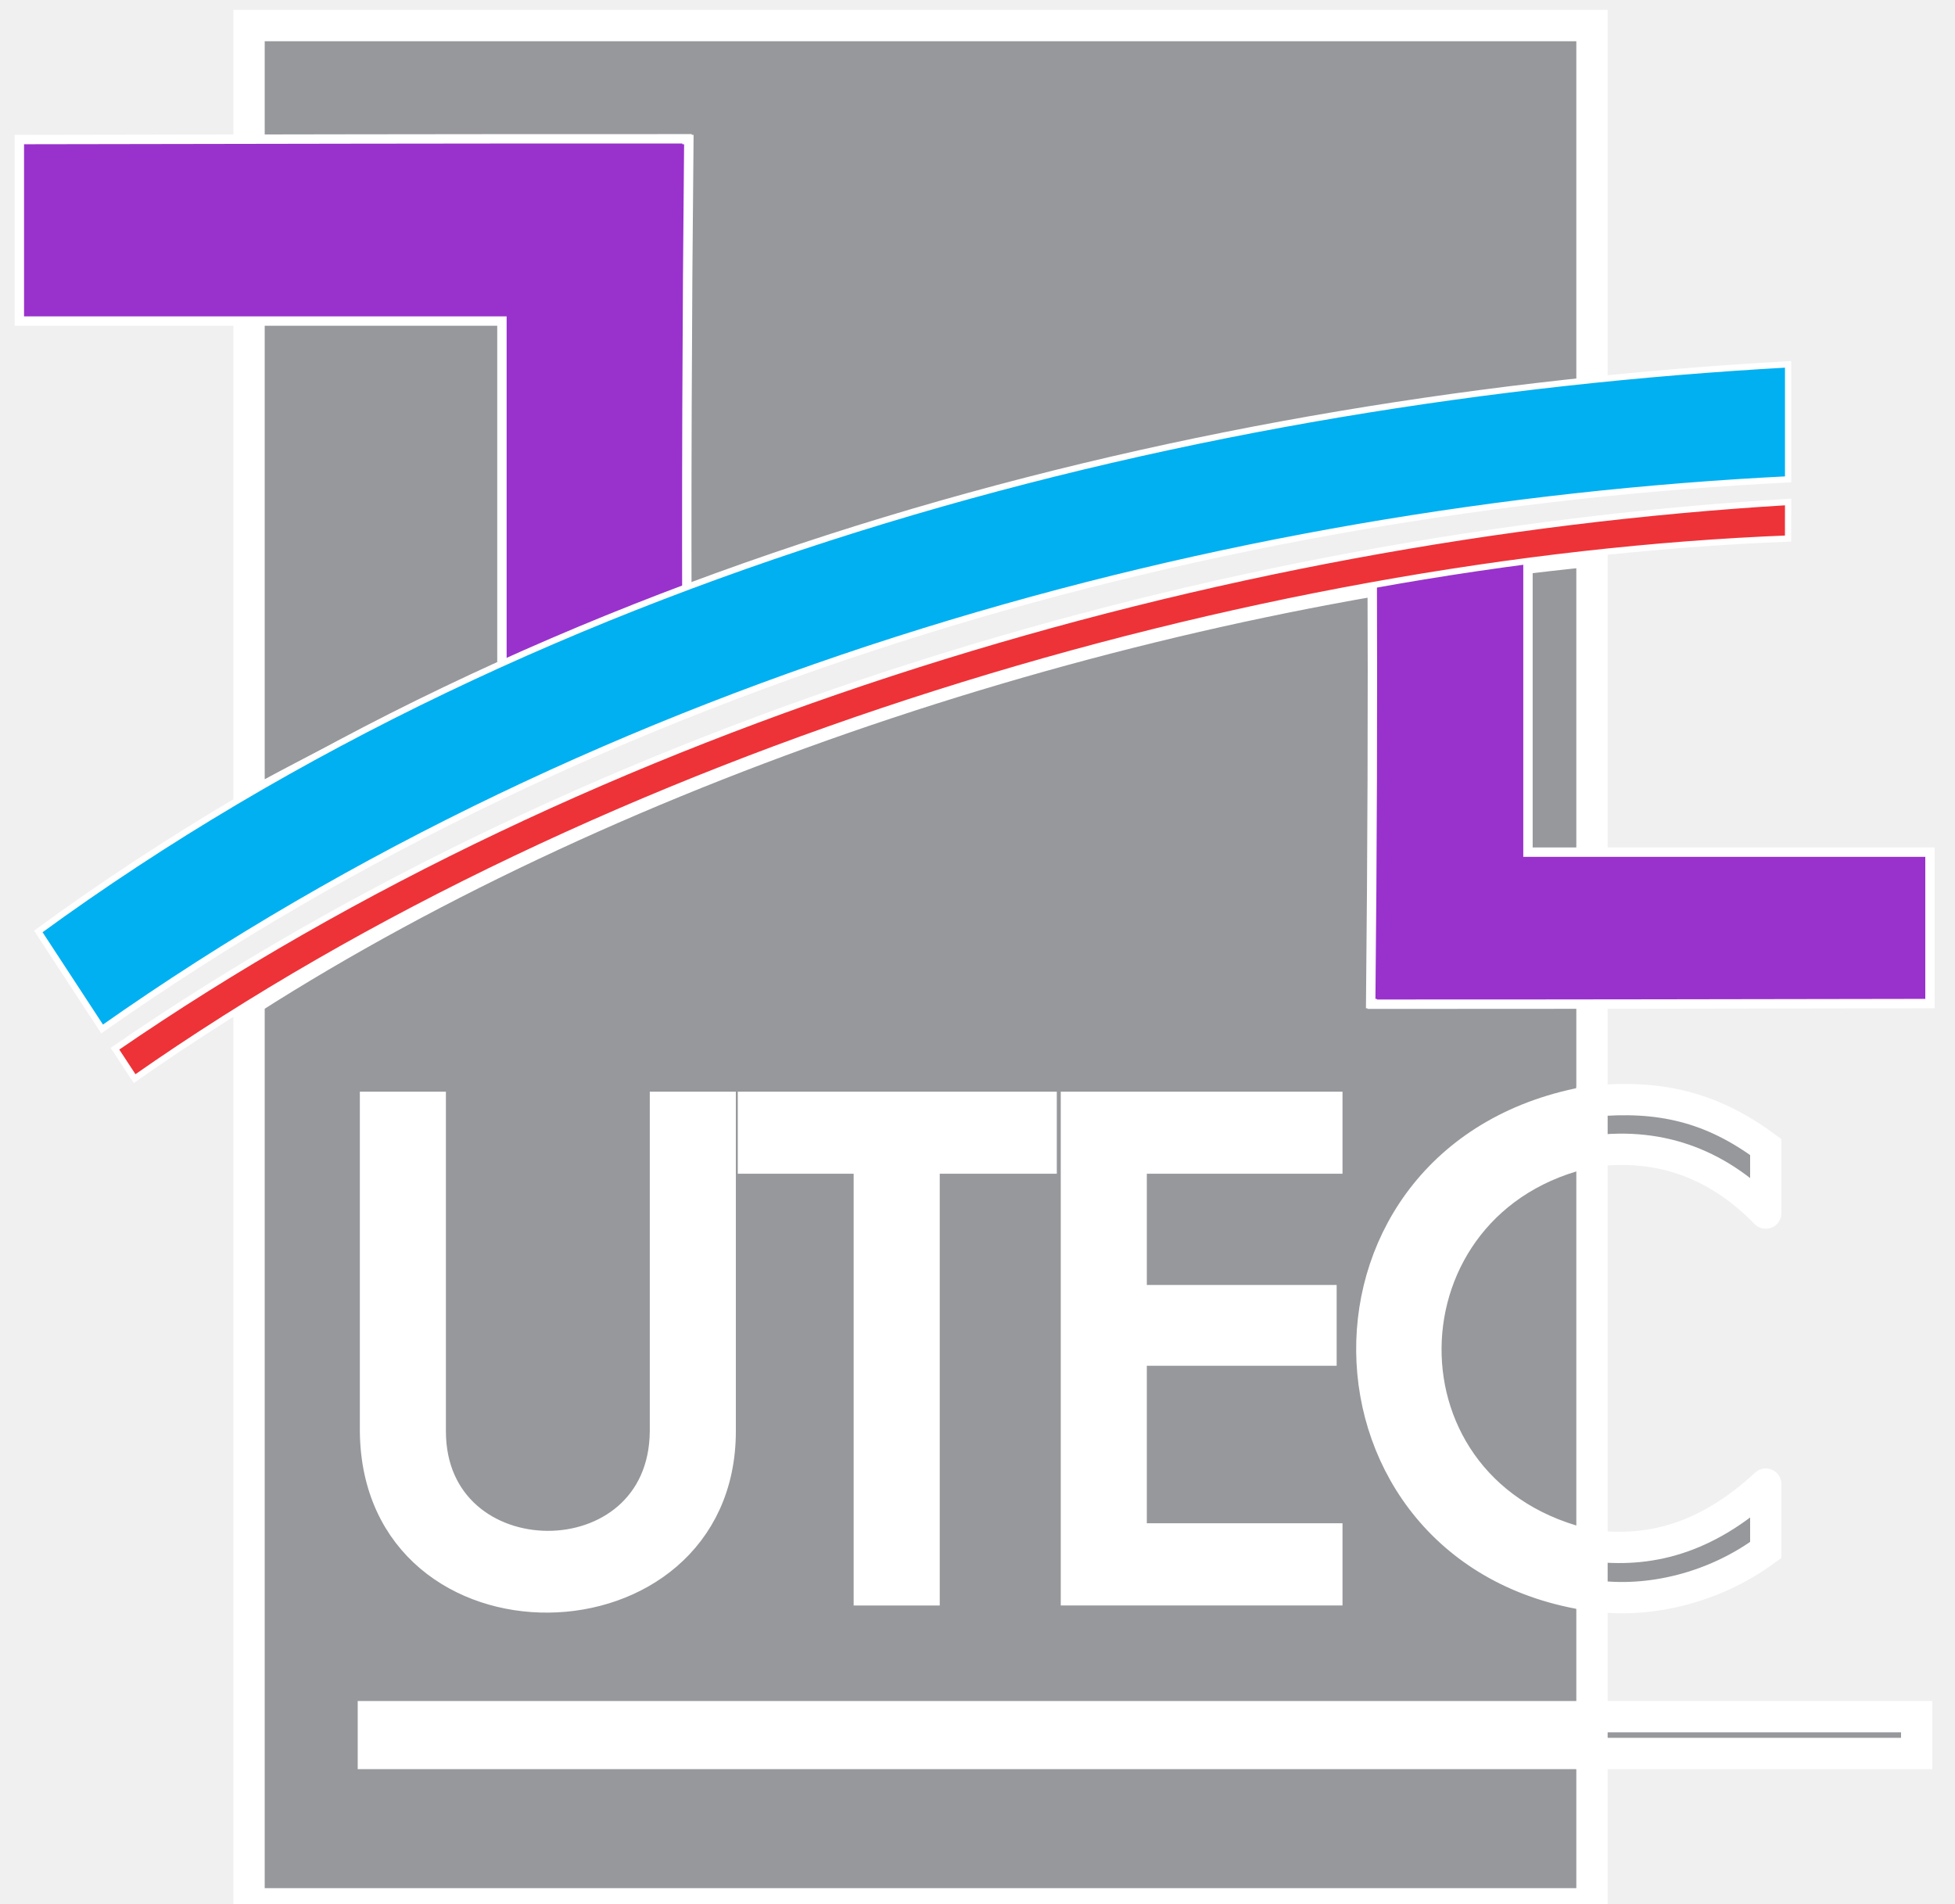
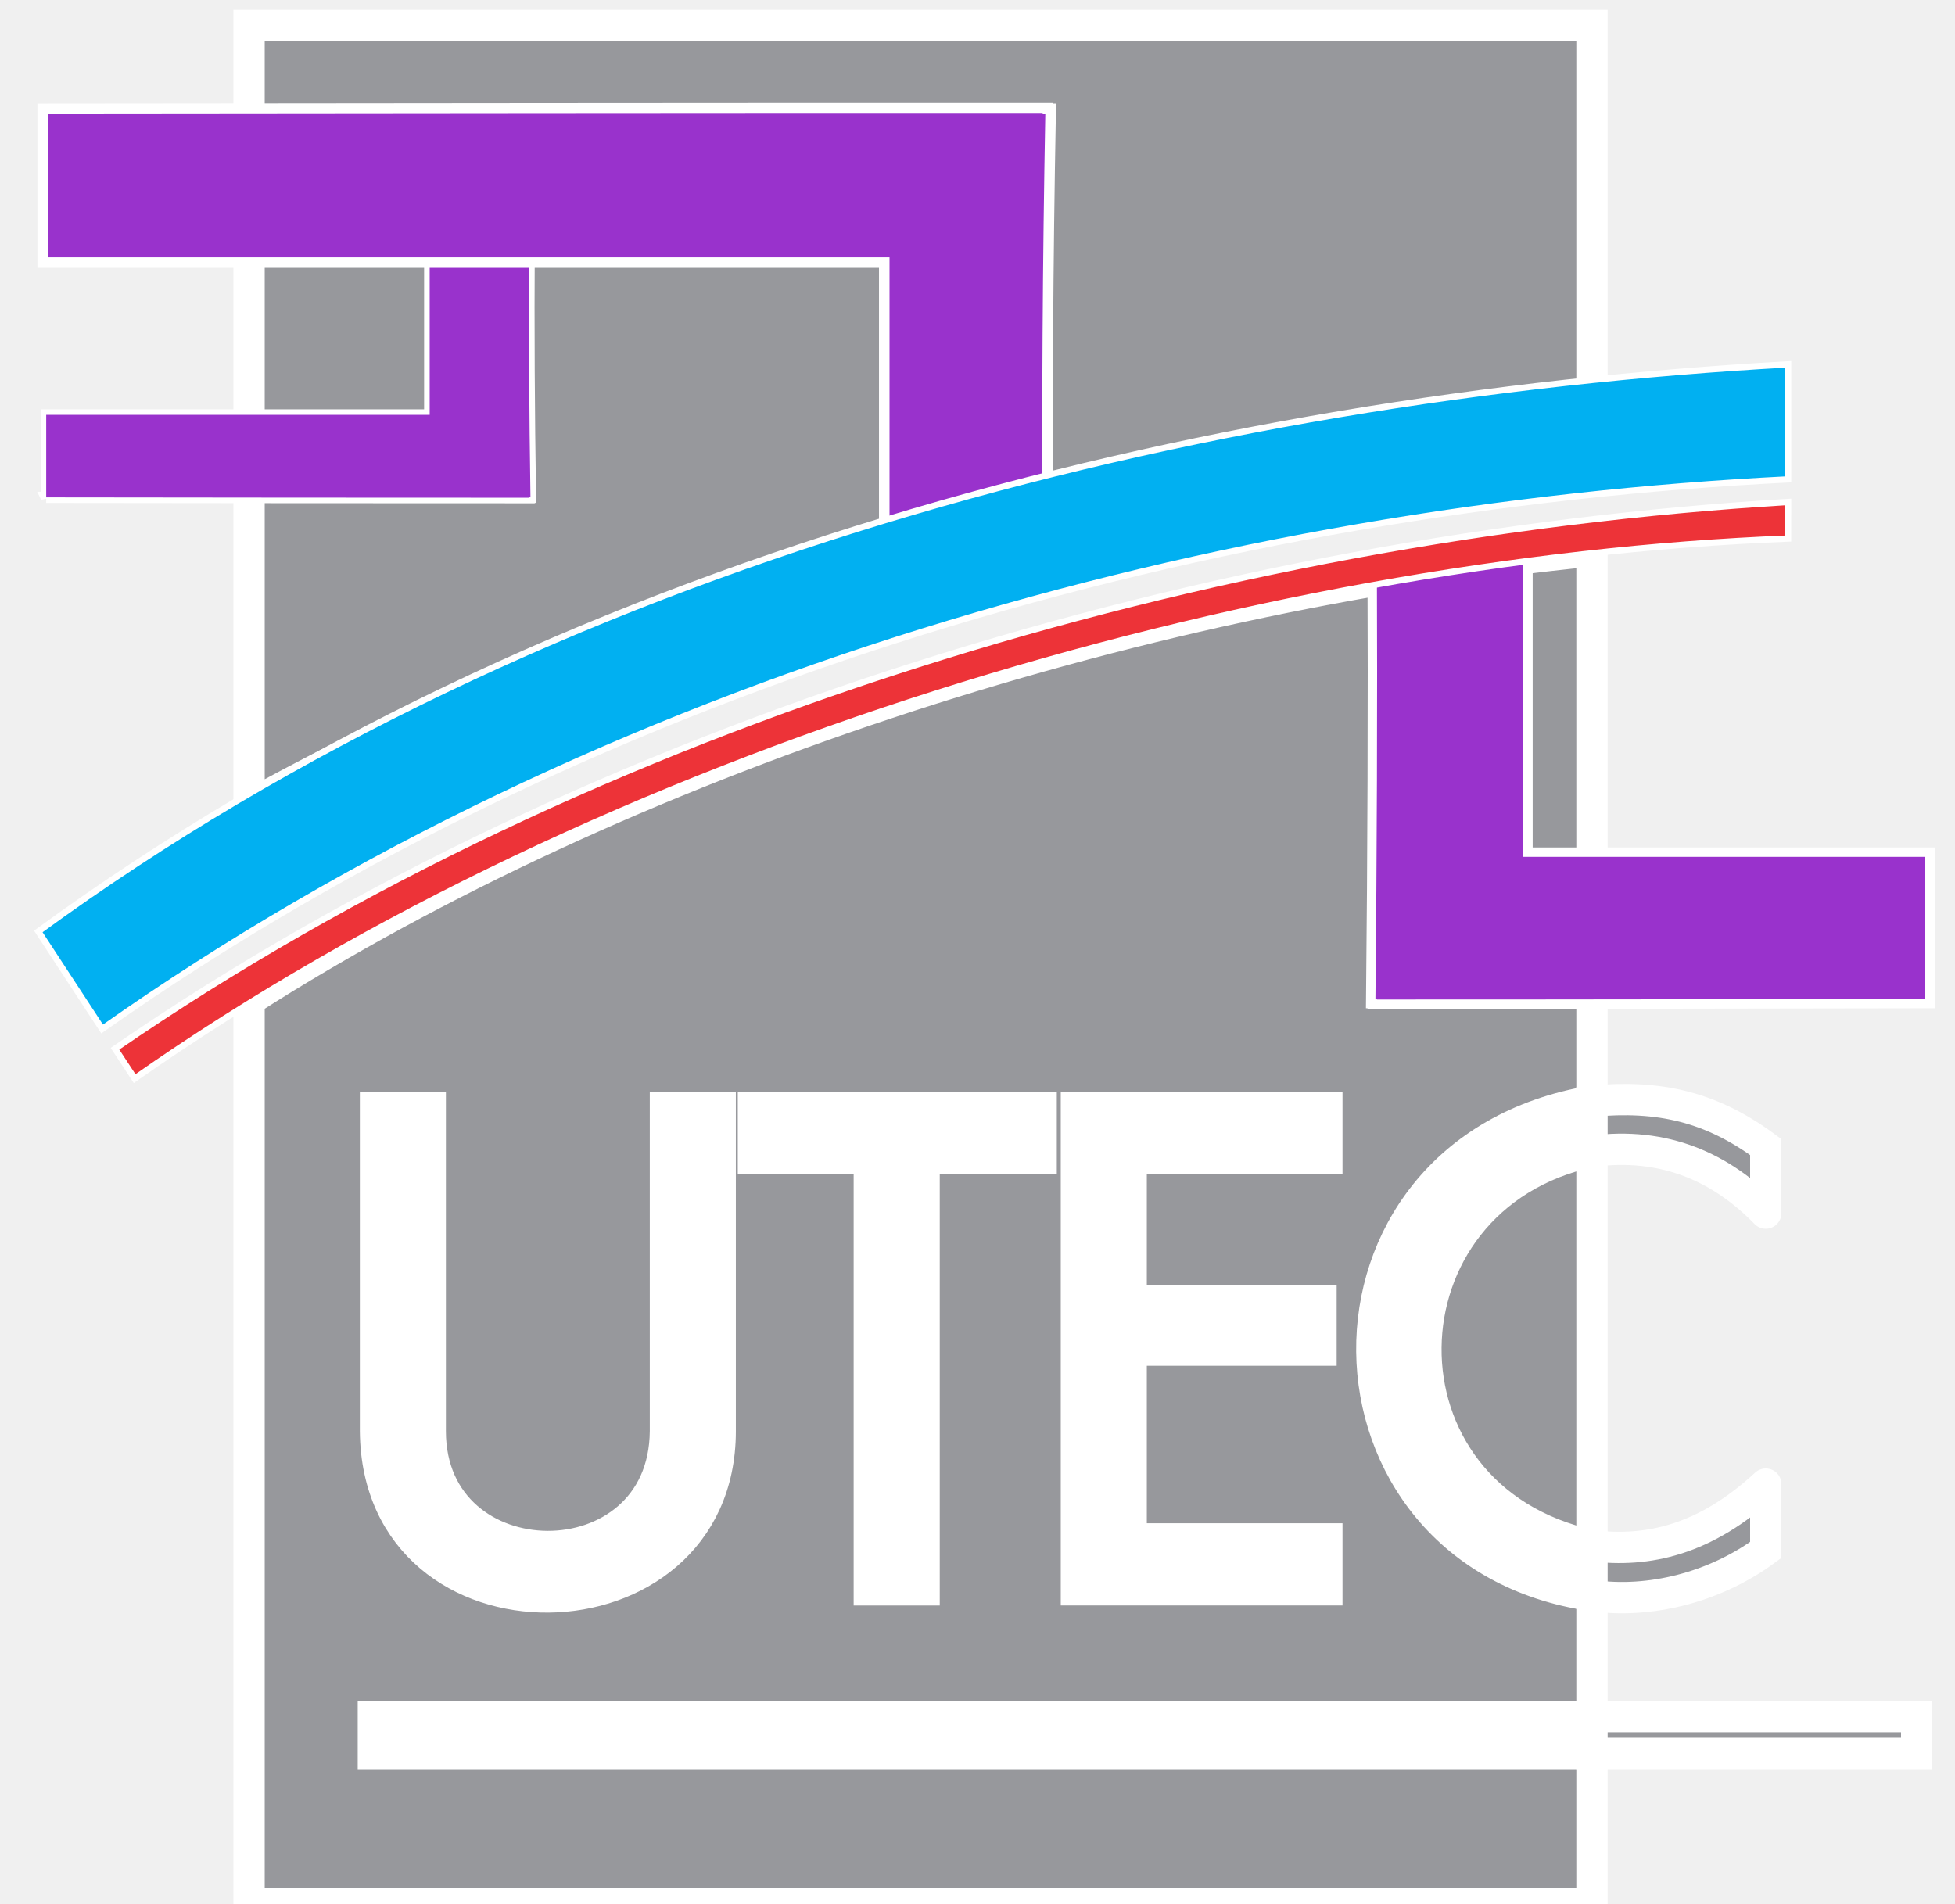
<svg xmlns="http://www.w3.org/2000/svg" version="1.1" id="svg46" width="31.224mm" height="30.409mm" viewBox="0 0 118.011 114.931" xml:space="preserve">
  <defs id="defs50">
    <rect x="1867" y="-2246.5" width="211" height="120.5" id="rect5" />
    <rect x="1945.958" y="-2206.173" width="5328.757" height="4027.68" id="rect4" />
    <rect x="-108.5" y="-60.75" width="88.5" height="70.75" id="rect3" />
    <clipPath clipPathUnits="userSpaceOnUse" id="clipPath1534">
      <g id="use1536">
        <path style="fill:#ffffff;fill-opacity:1;stroke:none;stroke-width:1.013px;stroke-linecap:butt;stroke-linejoin:miter;stroke-opacity:1" d="m 164.207,86.656 c -182.068,25.515 -321.208,54.429 -475.253,154.042 l 26.155,39.971 C -168.604,194.529 13.411,137.383 164.195,133.974 Z" id="path1556" transform="matrix(0.2222485,0,0,0.2222485,-101.6667,-98.92189)" />
        <path style="fill:#01b0f1;fill-opacity:1;stroke:none;stroke-width:1px;stroke-linecap:butt;stroke-linejoin:miter;stroke-opacity:1" d="M -311.046,240.698 C -172.227,139.332 4.619,95.589 164.207,86.656 v 31.244 c -152.93,7.639 -320.791,52.725 -457.925,149.286 z" id="path1558" transform="matrix(0.2222485,0,0,0.2222485,-101.6667,-98.92189)" />
        <path style="fill:#ed3338;fill-opacity:1;stroke:none;stroke-width:1px;stroke-linecap:butt;stroke-linejoin:miter;stroke-opacity:1" d="M -290.222,272.549 C -160.125,183.064 9.058,133.338 164.208,124.04 l -0.013,9.934 c -145.386,5.706 -321.978,57.65 -449.087,146.695 z" id="path1560" transform="matrix(0.2222485,0,0,0.2222485,-101.6667,-98.92189)" />
        <path style="fill:#ffffff;fill-opacity:1;stroke:none;stroke-width:1px;stroke-linecap:butt;stroke-linejoin:miter;stroke-opacity:1" d="m -219.468,288.475 h 14.875 v 87.976 c 0,41.467 63.558,42.03 63.875,0 v -87.976 h 14.875 v 87.976 c 0,59.064 -93.049,60.98 -93.625,0 z" id="path1562" transform="matrix(0.2222485,0,0,0.2222485,-101.6667,-98.92189)" />
        <path style="fill:#ffffff;fill-opacity:1;stroke:none;stroke-width:1px;stroke-linecap:butt;stroke-linejoin:miter;stroke-opacity:1" d="m -116.81,288.475 v 13.788 h 31.466 v 117.277 h 14.875 v -117.277 h 31.794 v -13.788 z" id="path1564" transform="matrix(0.2222485,0,0,0.2222485,-101.6667,-98.92189)" />
        <path style="fill:#ffffff;fill-opacity:1;stroke:none;stroke-width:1px;stroke-linecap:butt;stroke-linejoin:miter;stroke-opacity:1" d="M 38.931,288.475 H -29.093 V 419.539 H 38.931 V 405.701 H -14.218 v -51.287 h 51.558 v -13.438 H -14.218 v -38.714 h 53.149 v -13.788" id="path1566" transform="matrix(0.2222485,0,0,0.2222485,-101.6667,-98.92189)" />
        <path style="fill:#ffffff;fill-opacity:1;stroke:none;stroke-width:0.2;stroke-linecap:butt;stroke-linejoin:miter;stroke-miterlimit:4;stroke-dasharray:none;stroke-opacity:1" d="m 110.94,286.796 c -81.013,13.722 -78.428,122.956 0,134.287 V 407.546 c -61.024,-13.16 -59.247,-94.661 0,-107.128 z" id="path1568" transform="matrix(0.2222485,0,0,0.2222485,-101.6667,-98.92189)" />
        <rect style="fill:#ffffff;fill-opacity:1;stroke:none;stroke-width:0.188;stroke-miterlimit:4;stroke-dasharray:none;stroke-opacity:1" id="rect1570" width="330.985" height="10" x="-220.045" y="453.982" transform="matrix(0.2222485,0,0,0.2222485,-101.6667,-98.92189)" />
      </g>
    </clipPath>
    <clipPath clipPathUnits="userSpaceOnUse" id="clipPath1593">
      <g id="use1595">
        <path style="fill:#ffffff;fill-opacity:1;stroke:none;stroke-width:0.222px;stroke-linecap:butt;stroke-linejoin:miter;stroke-opacity:1" d="m -150.443,-34.809 h 3.306 v 19.553 c 0,9.216 14.126,9.341 14.196,0 v -19.553 h 3.306 v 19.553 c 0,13.127 -20.68,13.553 -20.808,0 z" id="path2219" />
        <path style="fill:#ffffff;fill-opacity:1;stroke:none;stroke-width:0.222px;stroke-linecap:butt;stroke-linejoin:miter;stroke-opacity:1" d="m -127.627,-34.809 v 3.064 h 6.993 v 26.065 h 3.306 V -31.744 h 7.066 v -3.064 z" id="path2221" />
        <path style="fill:#ffffff;fill-opacity:1;stroke:none;stroke-width:0.222px;stroke-linecap:butt;stroke-linejoin:miter;stroke-opacity:1" d="m -93.014,-34.809 h -15.118 v 29.129 h 15.118 v -3.076 H -104.827 V -20.154 h 11.459 v -2.986 h -11.459 v -8.604 h 11.812 v -3.064" id="path2223" />
        <path style="fill:#ffffff;fill-opacity:1;stroke:none;stroke-width:0.044;stroke-linecap:butt;stroke-linejoin:miter;stroke-miterlimit:4;stroke-dasharray:none;stroke-opacity:1" d="m -77.011,-35.182 c -18.005,3.05 -17.431,27.327 0,29.845 v -3.008 c -13.563,-2.925 -13.168,-21.038 0,-23.809 z" id="path2225" />
        <rect style="fill:#ffffff;fill-opacity:1;stroke:none;stroke-width:0.042;stroke-miterlimit:4;stroke-dasharray:none;stroke-opacity:1" id="path2227" width="73.561" height="2.222" x="-150.571" y="1.975" d="m -150.571,1.975 h 73.561 v 2.222 h -73.561 z" />
      </g>
    </clipPath>
    <filter id="mask-powermask-path-effect2123_inverse" style="color-interpolation-filters:sRGB" height="100" width="100" x="-50" y="-50">
      <feColorMatrix id="mask-powermask-path-effect2123_primitive1" values="1" type="saturate" result="fbSourceGraphic" />
      <feColorMatrix id="mask-powermask-path-effect2123_primitive2" values="-1 0 0 0 1 0 -1 0 0 1 0 0 -1 0 1 0 0 0 1 0 " in="fbSourceGraphic" />
    </filter>
  </defs>
  <g id="g993" transform="matrix(0.2222485,0,0,0.2222485,71.44214,2.736423)" style="display:inline;opacity:1">
    <path id="path1" style="display:inline;opacity:1;fill:#ffffff;fill-opacity:1;stroke:none;stroke-width:0.378;stroke-linecap:butt;stroke-linejoin:miter;stroke-dasharray:none;stroke-opacity:1" d="M 74.535,24.465 C 46.686,27.214 16.001,37.181 -6.529,51.582 V 106.137 H 74.535 Z" transform="matrix(4.499467,0,0,4.499467,-224.4316,27.2571)" />
    <path id="path69219" style="fill:#97989c;fill-opacity:1;stroke:#ffffff;stroke-width:1.89;stroke-linecap:butt;stroke-linejoin:miter;stroke-dasharray:none;stroke-opacity:1" d="M -6.529,-7.25 V 39.836 C 19.514,25.546 44.558,19.572 74.535,14.945 V -7.25 Z M 74.535,24.465 C 46.686,27.214 16.001,37.181 -6.529,51.582 V 106.137 H 74.535 V 97.061 H 0.975 V 94.84 H 74.535 v -7.312 c -17.431,-2.518 -18.005,-26.796 0,-29.846 z M 1.104,58.055 h 3.305 v 19.553 c 0,9.216 14.127,9.341 14.197,0 V 58.055 h 3.305 v 19.553 c 0,13.127 -20.679,13.553 -20.807,0 z m 22.814,0 h 17.367 v 3.064 H 34.219 V 87.184 H 30.912 V 61.119 h -6.994 z m 19.496,0 H 58.531 v 3.064 h -11.812 v 8.605 h 11.459 v 2.986 H 46.719 v 11.398 h 11.812 v 3.074 H 43.414 Z m 31.121,2.654 c -13.168,2.771 -13.563,20.884 0,23.809 z" transform="matrix(4.499467,0,0,4.499467,-224.4316,27.2571)" />
-     <path id="rect1" style="display:inline;opacity:1;fill:#9932cc;fill-opacity:1;stroke:#ffffff;stroke-width:5.102;stroke-linecap:round;stroke-linejoin:miter;stroke-dasharray:none;stroke-opacity:1;paint-order:stroke fill markers" d="m -314.922,26.865 v 46.752 h 131.073 v 97.011 h 47.728 c -0.188,-47.924 -0.012,-95.843 0.475,-143.763 h -0.475 v -0.202 c -59.6,-0.029 -119.201,0.11 -178.801,0.202 z" />
+     <path id="rect1-9" style="display:inline;fill:#9932cc;fill-opacity:1;stroke:#ffffff;stroke-width:3.025;stroke-linecap:round;stroke-linejoin:miter;stroke-dasharray:none;stroke-opacity:1;paint-order:stroke fill markers" d="m -308.901,122.788 v -22.411 l 104.151,0 V 53.875 l 27.029,0 c -0.138,22.972 -0.008,45.942 0.348,68.912 h -0.348 v 0.097 c -43.727,0.014 -87.454,-0.053 -131.181,-0.097 z" />
+     <path id="rect1" style="display:inline;opacity:1;fill:#9932cc;fill-opacity:1;stroke:#ffffff;stroke-width:5.719;stroke-linecap:round;stroke-linejoin:miter;stroke-dasharray:none;stroke-opacity:1;paint-order:stroke fill markers" d="m -308.429,18.704 v 38.879 h 228.574 v 80.675 h 41.597 c -0.284,-39.854 -0.018,-79.703 0.717,-119.554 h -0.717 v -0.168 c -90.057,-0.024 -180.114,0.092 -270.171,0.168 z" />
    <path id="rect1-8" style="display:inline;opacity:1;fill:#9932cc;fill-opacity:1;stroke:#ffffff;stroke-width:5.102;stroke-linecap:round;stroke-linejoin:miter;stroke-dasharray:none;stroke-opacity:1;paint-order:stroke fill markers" d="M 201.466,259.013 V 220.432 H 92.277 V 140.376 H 52.518 c 0.156,39.548 0.01,79.092 -0.395,118.637 h 0.395 v 0.167 c 49.649,0.024 99.298,-0.091 148.947,-0.167 z" />
    <path style="opacity:1;fill:#01b0f1;fill-opacity:1;stroke:#ffffff;stroke-width:1.701;stroke-linecap:butt;stroke-linejoin:miter;stroke-dasharray:none;stroke-opacity:1" d="M -311.046,240.698 C -172.227,139.332 4.619,95.589 164.207,86.656 v 31.244 c -152.93,7.639 -320.791,52.725 -457.925,149.286 z" id="path4542" />
    <path style="display:inline;opacity:1;fill:#ed3338;fill-opacity:1;stroke:#ffffff;stroke-width:1.701;stroke-linecap:butt;stroke-linejoin:miter;stroke-dasharray:none;stroke-opacity:1" d="M -290.222,272.549 C -160.125,183.064 9.058,133.338 164.208,124.04 l -0.013,9.934 c -145.386,5.706 -321.978,57.65 -449.087,146.695 z" id="path4542-8" />
    <path style="opacity:1;fill:#97989c;fill-opacity:1;stroke:#ffffff;stroke-width:8.503;stroke-linecap:round;stroke-linejoin:miter;stroke-miterlimit:4;stroke-dasharray:none;stroke-opacity:1" d="M 158.139,317.2 V 299.258 C 143.309,288.284 129.213,285.098 110.94,286.796 v 13.622 c 19.611,-2.624 35.113,4.337 47.199,16.782" id="path63717" />
    <path style="fill:#97989c;fill-opacity:1;stroke:#ffffff;stroke-width:8.503;stroke-linecap:round;stroke-linejoin:miter;stroke-miterlimit:4;stroke-dasharray:none;stroke-opacity:1" d="m 158.139,390.813 v 17.893 c -13.823,10.2 -31.56,14.627 -47.199,12.376 V 407.546 c 15.122,1.854 30.668,-1.444 47.199,-16.732" id="path65508" />
    <rect style="opacity:1;fill:#97989c;fill-opacity:1;stroke:#ffffff;stroke-width:8.503;stroke-miterlimit:4;stroke-dasharray:none;stroke-opacity:1" id="rect68595" width="88.192" height="10" x="110.94" y="453.982" />
  </g>
</svg>
